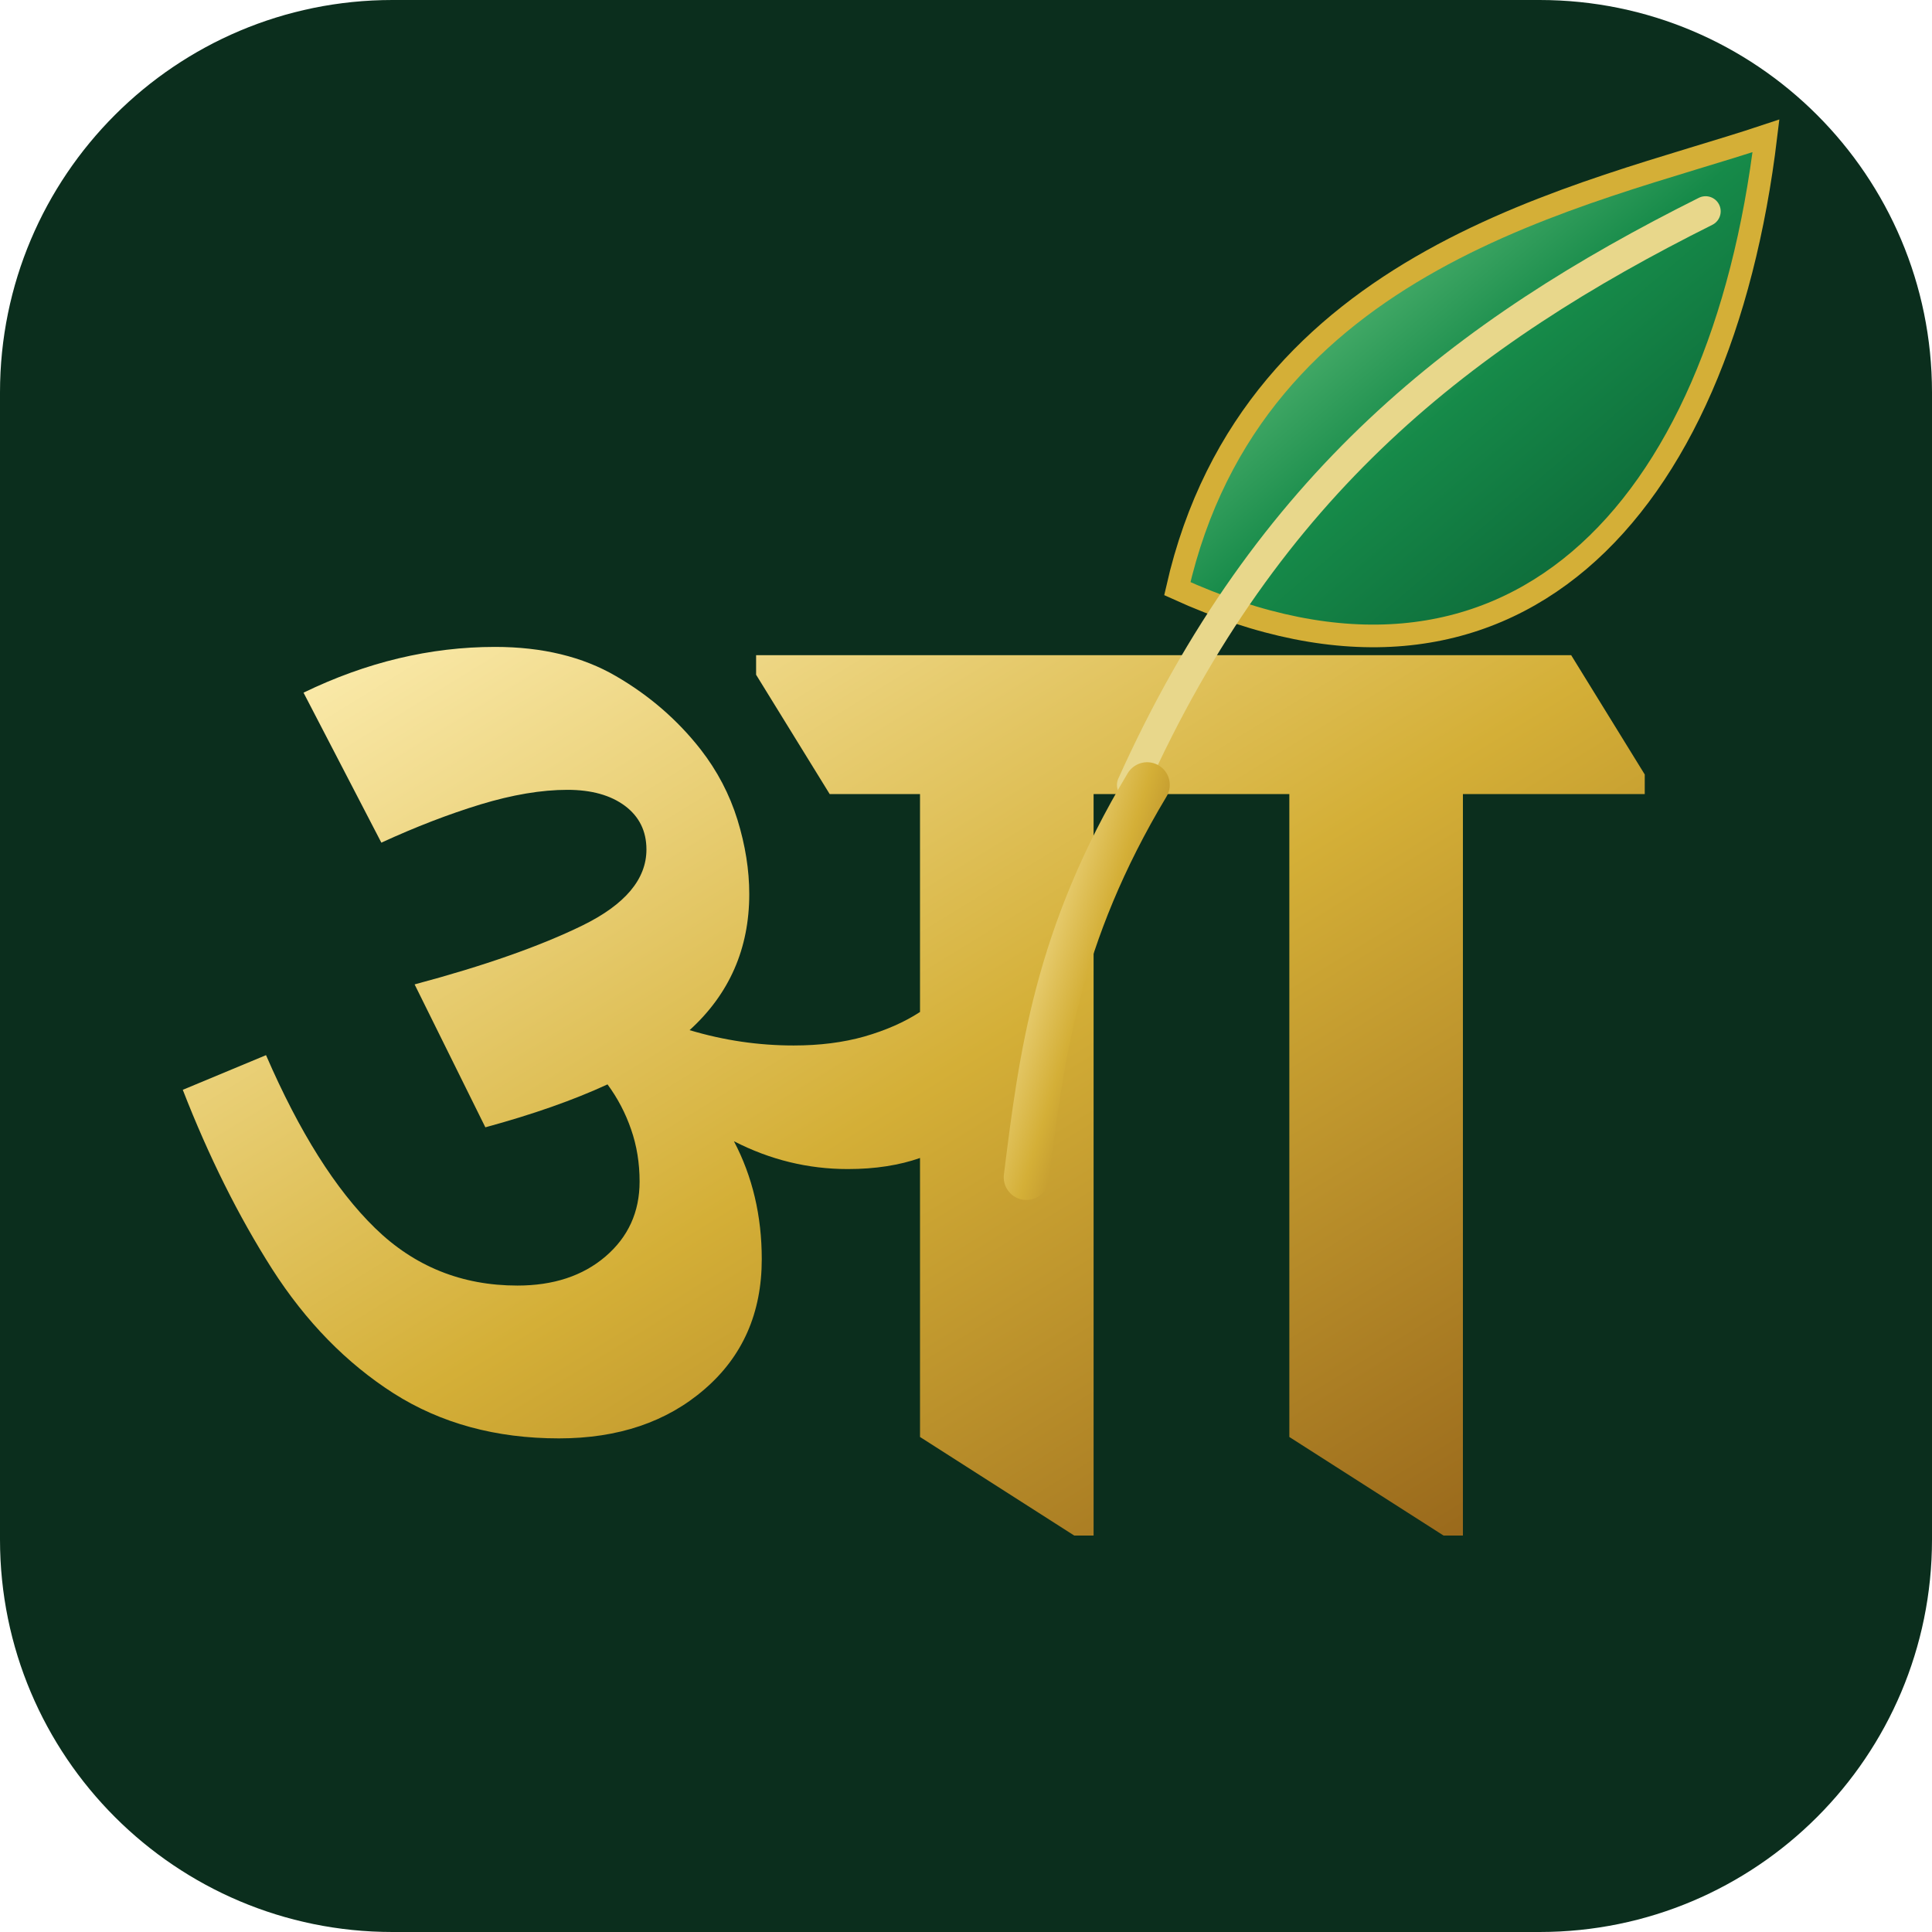
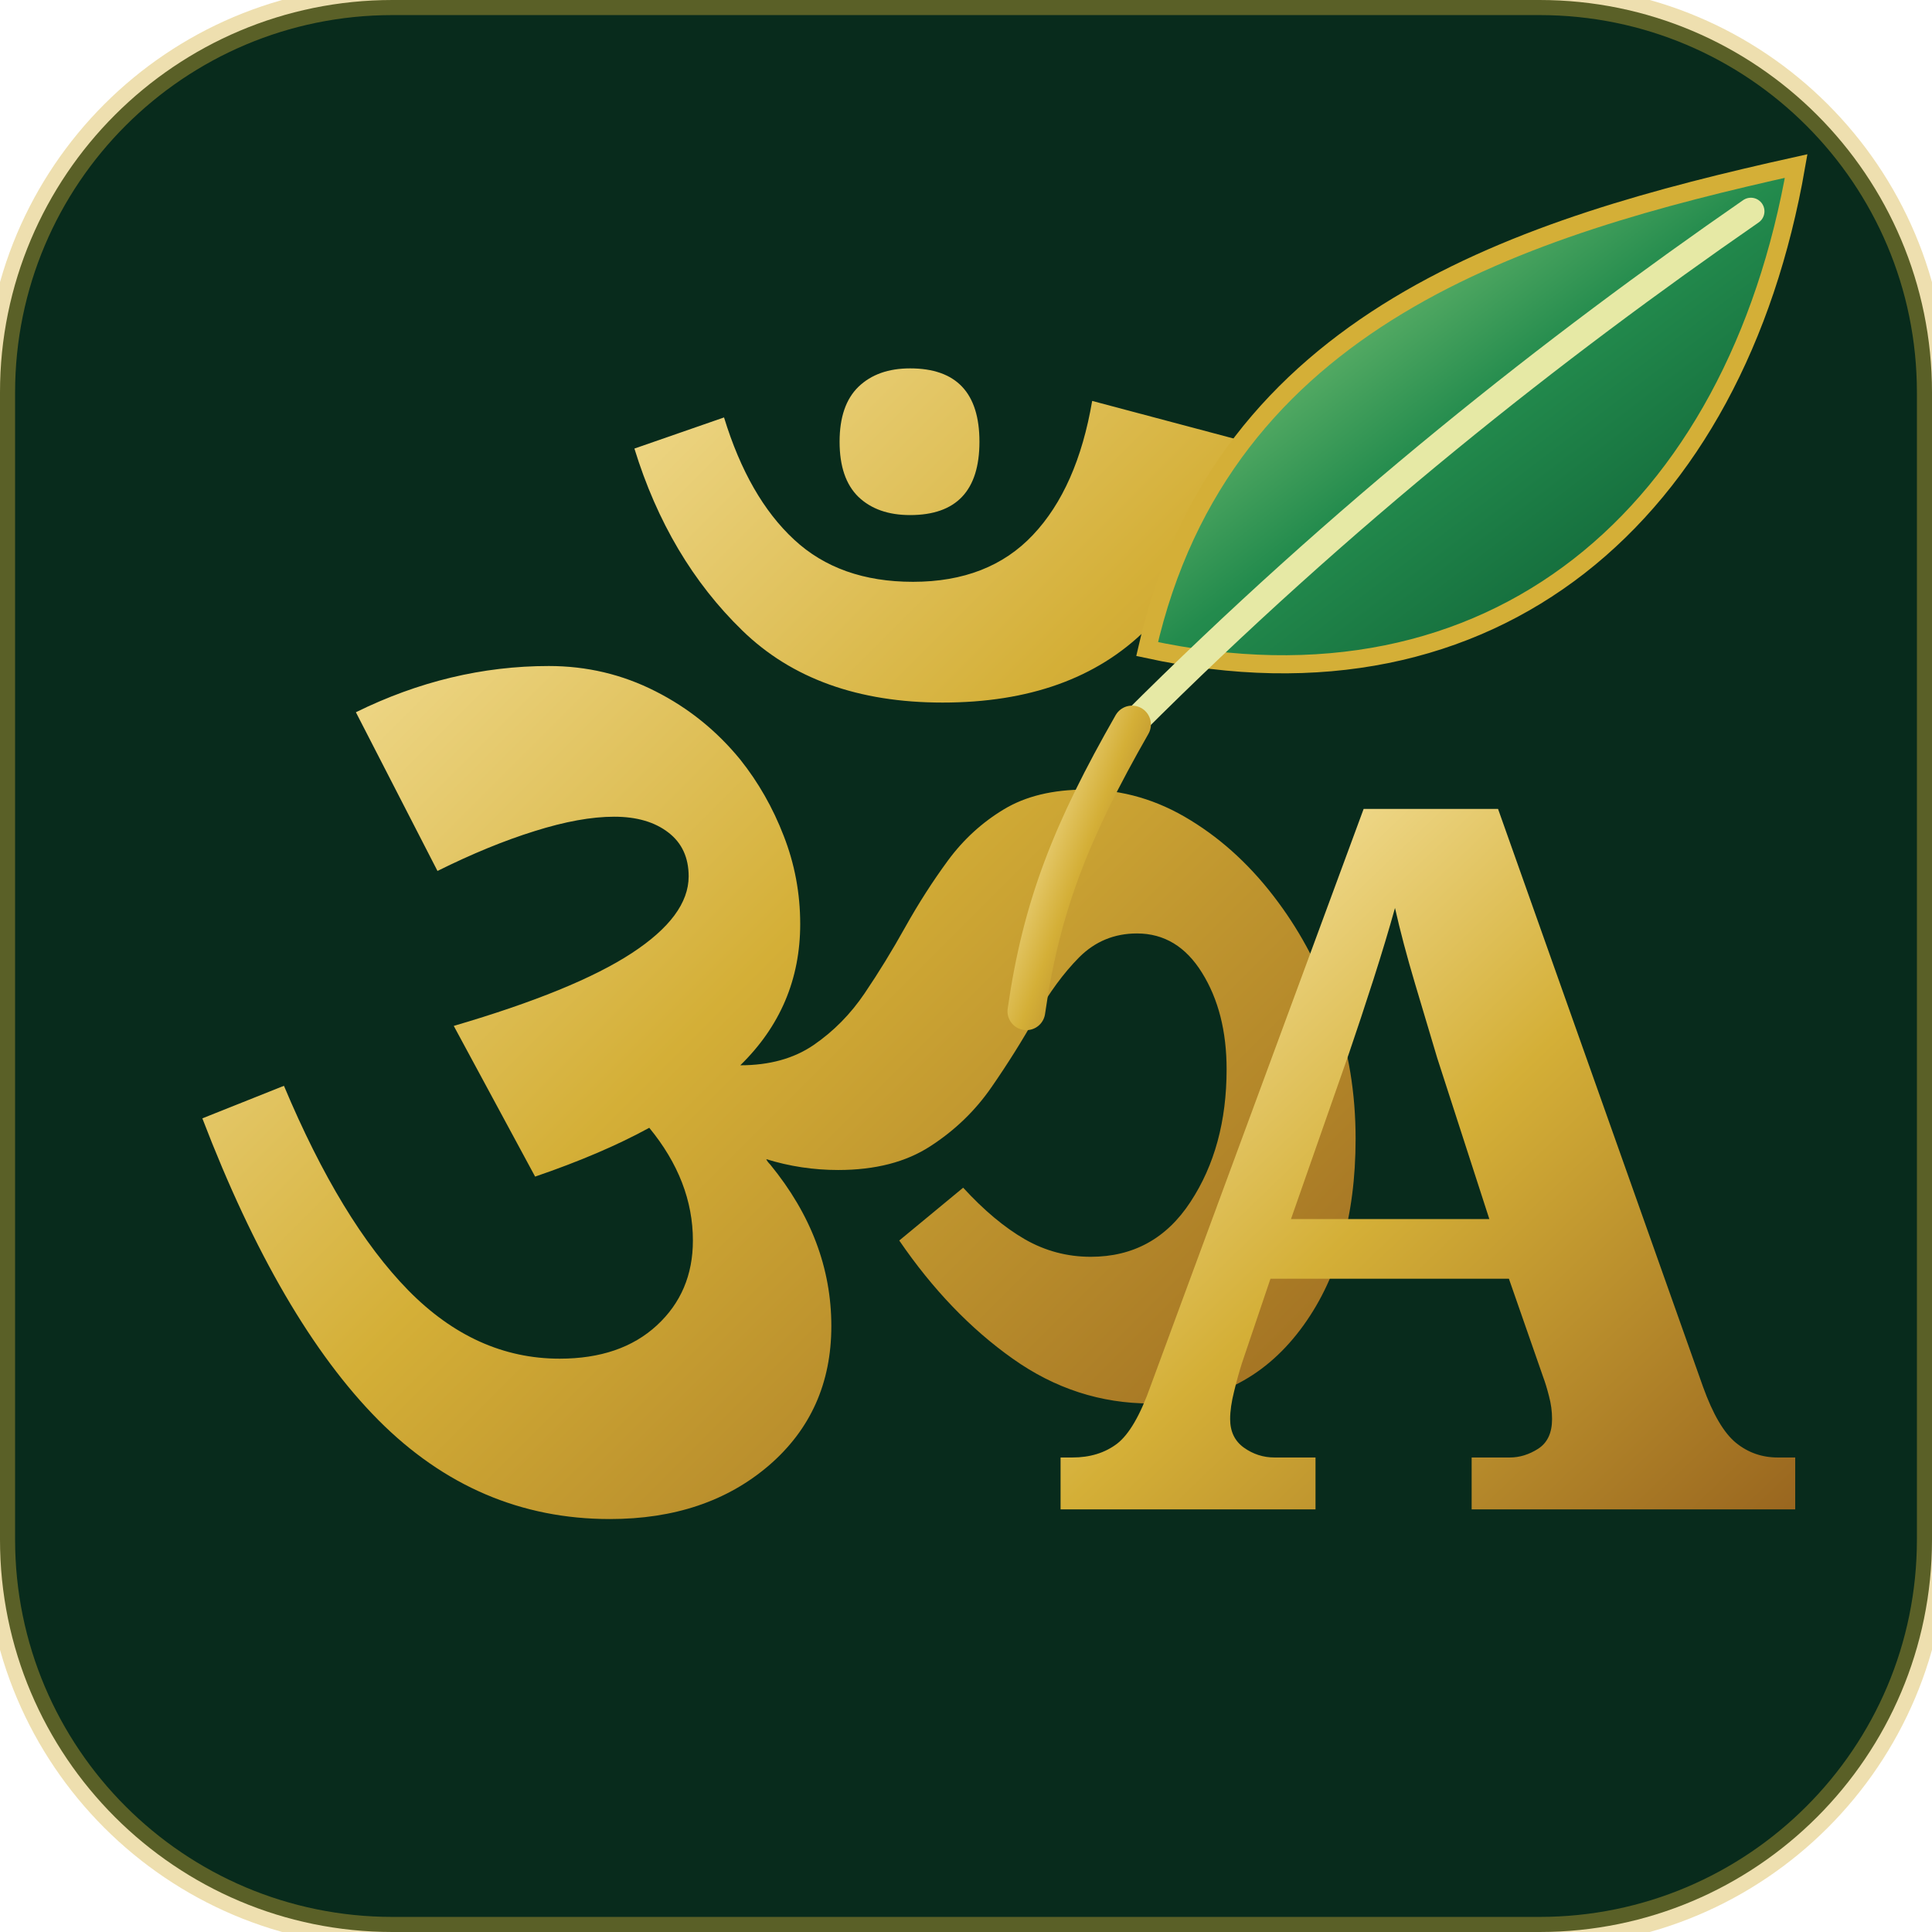
<svg xmlns="http://www.w3.org/2000/svg" viewBox="0 0 128 128">
  <defs>
    <linearGradient id="gold" x1="0" y1="0" x2="1" y2="1">
-       <stop offset="0" stop-color="#FFF1B8" />
+       <stop offset="0" stop-color="#FFF1BC" />
      <stop offset=".5" stop-color="#D4AF37" />
-       <stop offset="1" stop-color="#926018" />
+       <stop offset="1" stop-color="#99661F" />
    </linearGradient>
    <linearGradient id="green" x1="0" y1="0" x2="1" y2="1">
-       <stop offset="0" stop-color="#9AE6A0" />
-       <stop offset=".5" stop-color="#168A49" />
-       <stop offset="1" stop-color="#07532E" />
+       <stop offset="0" stop-color="#B5E890" />
+       <stop offset=".5" stop-color="#238B4D" />
+       <stop offset="1" stop-color="#07502D" />
    </linearGradient>
  </defs>
-   <rect width="128" height="128" rx="26" fill="#0B2E1D" />
-   <text x="11" y="101" font-size="92" font-weight="700" font-family="Noto Serif Devanagari, Nirmala UI, serif" fill="url(#gold)">आ</text>
-   <path d="M78 39 C83 17 105 13 117 9 C114 34 100 49 78 39Z" fill="url(#green)" stroke="#D4AF37" stroke-width="1.5" />
-   <path d="M75 52 C84 32 97 22 113 14" fill="none" stroke="#E8D78B" stroke-width="2" stroke-linecap="round" />
-   <path d="M76 52 C70 62 69 70 68 78" fill="none" stroke="url(#gold)" stroke-width="3" stroke-linecap="round" />
+   <rect width="128" height="128" rx="26" fill="#082B1C" stroke="#D4AF37" stroke-opacity=".4" stroke-width="2" />
+   <text x="9" y="101" font-size="90" font-weight="600" font-family="Noto Serif Devanagari, Nirmala UI, serif" fill="url(#gold)">ॐ</text>
+   <text x="70" y="100" font-size="65" font-weight="600" font-family="Cinzel, Georgia, serif" fill="url(#gold)">A</text>
+   <path d="M76 43 C81 21 101 15 119 11 C115 34 99 48 76 43Z" fill="url(#green)" stroke="#D4AF37" stroke-width="1.2" />
+   <path d="M75 48 C89 34 103 23 116 14" fill="none" stroke="#E6E9A5" stroke-width="1.8" stroke-linecap="round" />
+   <path d="M75 48 C71 55 69 60 68 67" fill="none" stroke="url(#gold)" stroke-width="2.5" stroke-linecap="round" />
</svg>
